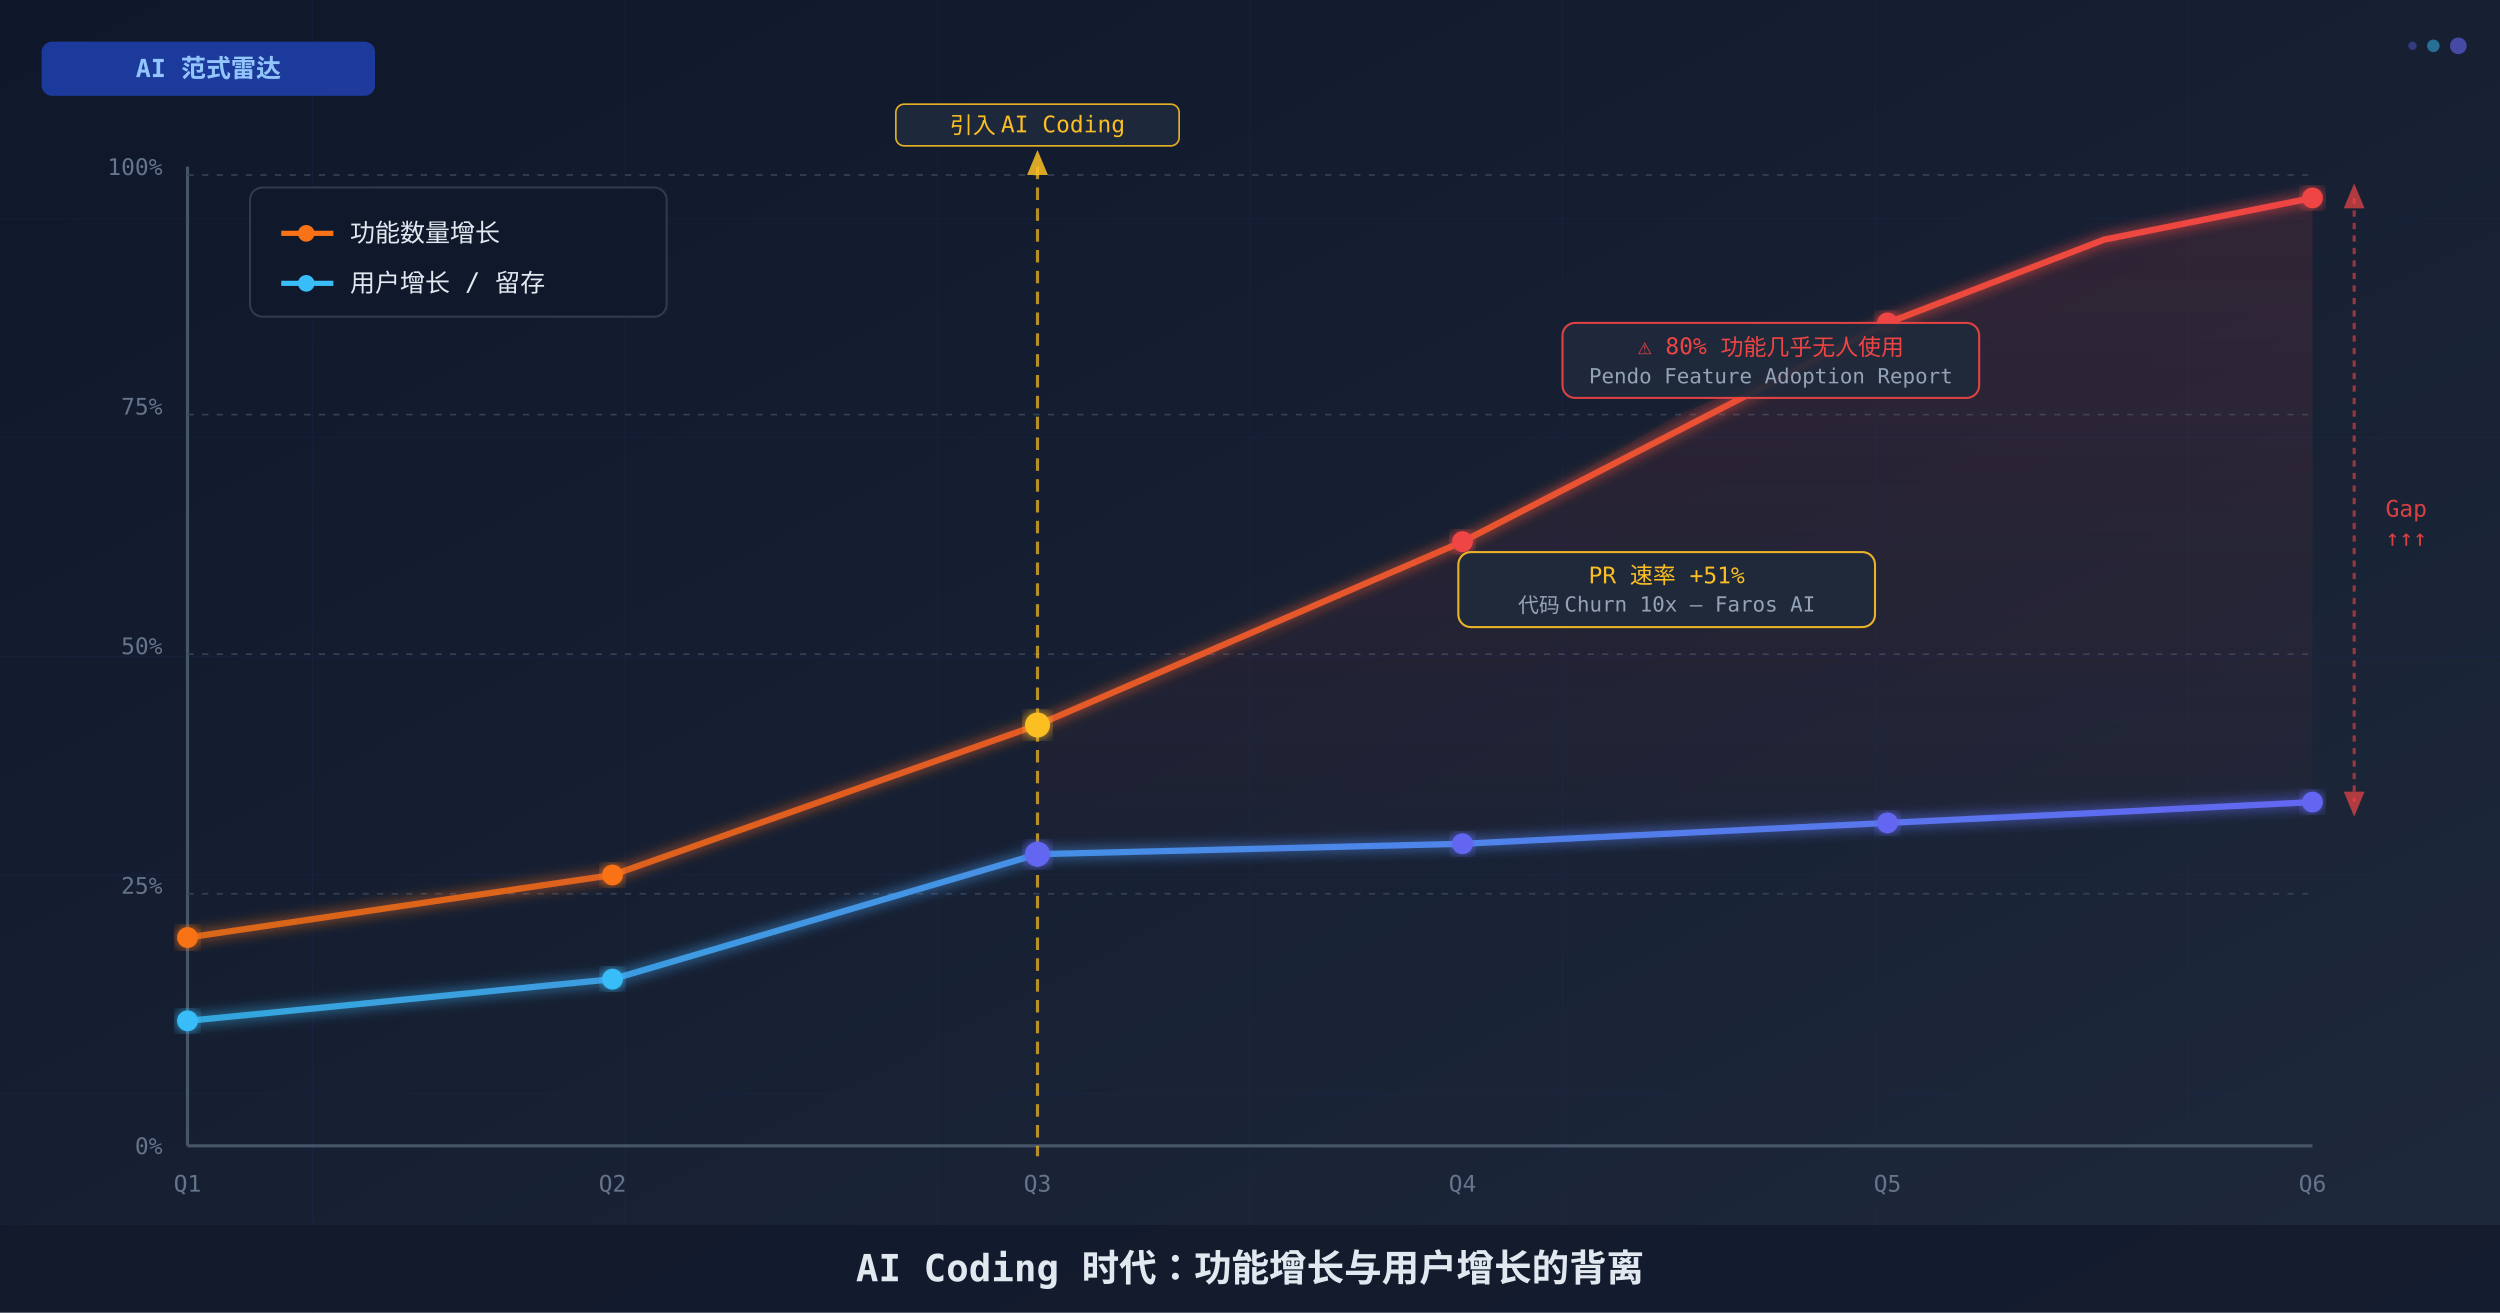
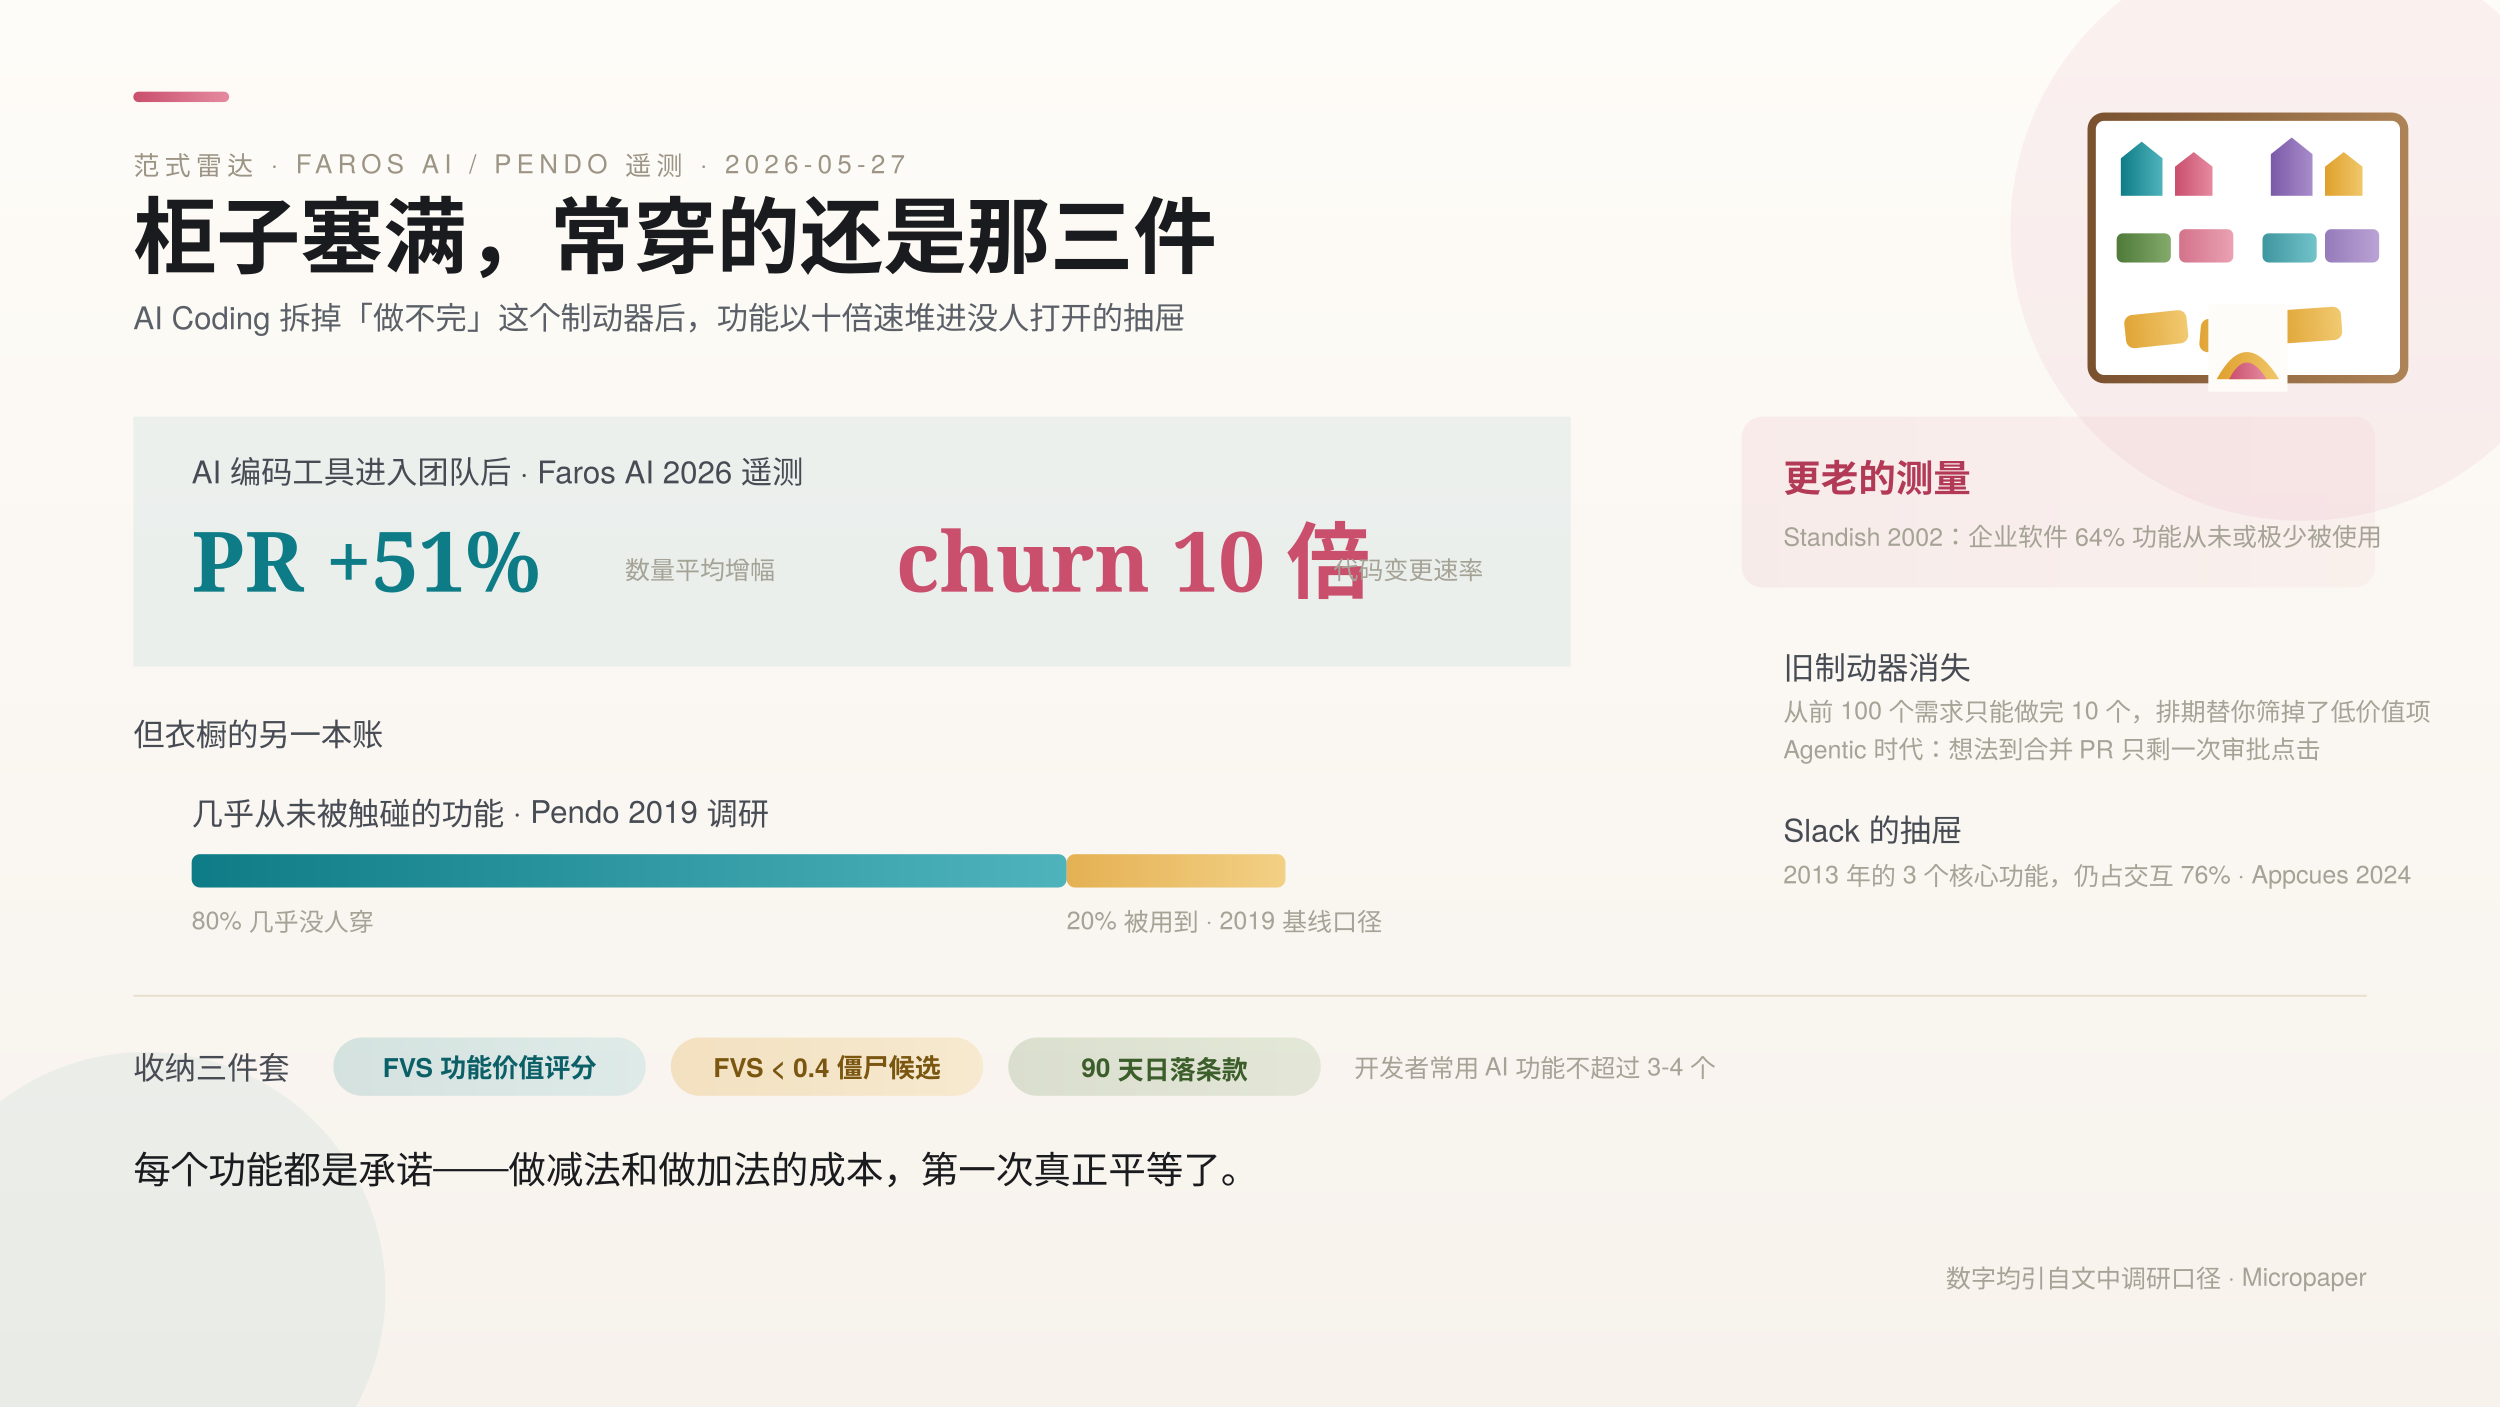
- <svg xmlns="http://www.w3.org/2000/svg" viewBox="0 0 1200 630" width="1200" height="630">
+ <svg xmlns="http://www.w3.org/2000/svg" width="1200" height="675" viewBox="0 0 1200 675" font-family="'Noto Serif SC','Songti SC',serif">
  <defs>
-     <linearGradient id="bgGrad" x1="0%" y1="0%" x2="100%" y2="100%">
-       <stop offset="0%" style="stop-color:#0f172a;stop-opacity:1" />
-       <stop offset="100%" style="stop-color:#1e293b;stop-opacity:1" />
+     <style>
+       .k { font-size: 12.5px; letter-spacing: 2.5px; fill: #9C9484; font-family: 'PingFang SC','Helvetica Neue',sans-serif; }
+       .rl { font-size: 15px; fill: #474C54; font-family: 'PingFang SC','Helvetica Neue',sans-serif; }
+       .b { font-size: 12px; fill: #A5A296; font-family: 'PingFang SC','Helvetica Neue',sans-serif; }
+       .chip { font-size: 12.5px; font-weight: 600; font-family: 'PingFang SC','Helvetica Neue',sans-serif; }
+     </style>
+     <linearGradient id="bg" x1="0" y1="0" x2="0" y2="1">
+       <stop offset="0" stop-color="#FEFCF8" />
+       <stop offset="1" stop-color="#F7F2EC" />
    </linearGradient>
-     <linearGradient id="featureGrad" x1="0%" y1="0%" x2="100%" y2="0%">
-       <stop offset="0%" style="stop-color:#f97316;stop-opacity:0.8" />
-       <stop offset="100%" style="stop-color:#ef4444;stop-opacity:1" />
+     <linearGradient id="gWood" x1="0" y1="0" x2="1" y2="0">
+       <stop offset="0" stop-color="#7A5230" />
+       <stop offset="1" stop-color="#AD8256" />
    </linearGradient>
-     <linearGradient id="userGrad" x1="0%" y1="0%" x2="100%" y2="0%">
-       <stop offset="0%" style="stop-color:#38bdf8;stop-opacity:0.8" />
-       <stop offset="100%" style="stop-color:#6366f1;stop-opacity:1" />
+     <linearGradient id="gTeal" x1="0" y1="0" x2="1" y2="0">
+       <stop offset="0" stop-color="#0E7C86" />
+       <stop offset="1" stop-color="#4FB3BC" />
    </linearGradient>
-     <linearGradient id="gapFill" x1="0%" y1="0%" x2="0%" y2="100%">
-       <stop offset="0%" style="stop-color:#ef4444;stop-opacity:0.12" />
-       <stop offset="100%" style="stop-color:#ef4444;stop-opacity:0.02" />
+     <linearGradient id="gRose" x1="0" y1="0" x2="1" y2="0">
+       <stop offset="0" stop-color="#C94F6D" />
+       <stop offset="1" stop-color="#E58AA0" />
    </linearGradient>
-     <filter id="glow">
-       <feGaussianBlur stdDeviation="3" result="blur" />
-       <feMerge>
-         <feMergeNode in="blur" />
-         <feMergeNode in="SourceGraphic" />
-       </feMerge>
-     </filter>
-     <filter id="softGlow">
-       <feGaussianBlur stdDeviation="6" result="blur" />
-       <feMerge>
-         <feMergeNode in="blur" />
-         <feMergeNode in="SourceGraphic" />
-       </feMerge>
-     </filter>
+     <linearGradient id="gLavi" x1="0" y1="0" x2="1" y2="0">
+       <stop offset="0" stop-color="#7A5AA8" />
+       <stop offset="1" stop-color="#A98CCB" />
+     </linearGradient>
+     <linearGradient id="gSun" x1="0" y1="0" x2="1" y2="0">
+       <stop offset="0" stop-color="#DFA02C" />
+       <stop offset="1" stop-color="#F0C76A" />
+     </linearGradient>
+     <linearGradient id="gMoss" x1="0" y1="0" x2="1" y2="0">
+       <stop offset="0" stop-color="#4F7A3A" />
+       <stop offset="1" stop-color="#83AA6A" />
+     </linearGradient>
  </defs>
-   <rect width="1200" height="630" fill="url(#bgGrad)" />
-   <g stroke="#1e40af" stroke-width="0.4" opacity="0.12">
-     <line x1="0" y1="105" x2="1200" y2="105" />
-     <line x1="0" y1="210" x2="1200" y2="210" />
-     <line x1="0" y1="315" x2="1200" y2="315" />
-     <line x1="0" y1="420" x2="1200" y2="420" />
-     <line x1="0" y1="525" x2="1200" y2="525" />
-     <line x1="150" y1="0" x2="150" y2="630" />
-     <line x1="300" y1="0" x2="300" y2="630" />
-     <line x1="450" y1="0" x2="450" y2="630" />
-     <line x1="600" y1="0" x2="600" y2="630" />
-     <line x1="750" y1="0" x2="750" y2="630" />
-     <line x1="900" y1="0" x2="900" y2="630" />
-     <line x1="1050" y1="0" x2="1050" y2="630" />
+   <rect width="1200" height="675" fill="url(#bg)" />
+   <circle cx="1105" cy="110" r="140" fill="#C94F6D" opacity="0.07" />
+   <circle cx="70" cy="620" r="115" fill="#0E7C86" opacity="0.06" />
+   <rect x="64" y="44" width="46" height="5" rx="2.5" fill="url(#gRose)" />
+   <text class="k" x="64" y="84">范式雷达 · FAROS AI / PENDO 遥测 · 2026-05-27</text>
+   <text x="64" y="128" font-size="40" font-weight="700" fill="#1A1B1E">柜子塞满，常穿的还是那三件</text>
+   <text x="64" y="158" font-size="15" fill="#5B6068" font-family="'PingFang SC','Helvetica Neue',sans-serif">AI Coding 拆掉「做不完」这个制动器后，功能以十倍速堆进没人打开的抽屉</text>
+   <g transform="translate(1004,56)">
+     <rect x="0" y="0" width="150" height="126" rx="6" fill="#FFFFFF" stroke="url(#gWood)" stroke-width="4" />
+     <line x1="0" y1="46" x2="150" y2="46" stroke="url(#gWood)" stroke-width="3" />
+     <line x1="75" y1="0" x2="75" y2="46" stroke="url(#gWood)" stroke-width="2" opacity="0.6" />
+     <g>
+       <path d="M 14 20 l 10 -8 l 10 8 v 18 h -20 Z" fill="url(#gTeal)" />
+       <path d="M 40 24 l 9 -7 l 9 7 v 14 h -18 Z" fill="url(#gRose)" />
+       <path d="M 86 18 l 10 -8 l 10 8 v 20 h -20 Z" fill="url(#gLavi)" />
+       <path d="M 112 24 l 9 -7 l 9 7 v 14 h -18 Z" fill="url(#gSun)" />
+     </g>
+     <g>
+       <rect x="12" y="56" width="26" height="14" rx="3" fill="url(#gMoss)" />
+       <rect x="42" y="54" width="26" height="16" rx="3" fill="url(#gRose)" opacity="0.8" />
+       <rect x="82" y="56" width="26" height="14" rx="3" fill="url(#gTeal)" opacity="0.8" />
+       <rect x="112" y="54" width="26" height="16" rx="3" fill="url(#gLavi)" opacity="0.8" />
+     </g>
+     <g fill="url(#gSun)" opacity="0.95">
+       <rect x="16" y="94" width="30" height="16" rx="4" transform="rotate(-6 31 102)" />
+       <rect x="52" y="98" width="30" height="16" rx="4" transform="rotate(5 67 106)" />
+       <rect x="90" y="92" width="30" height="16" rx="4" transform="rotate(-4 105 100)" />
+     </g>
+     <rect x="56" y="90" width="38" height="42" fill="#FEFCF8" />
+     <path d="M 60 126 q 14 -26 30 0" fill="url(#gSun)" />
+     <path d="M 66 126 q 8 -16 18 0" fill="url(#gRose)" />
  </g>
-   <line x1="90" y1="80" x2="90" y2="550" stroke="#475569" stroke-width="1.5" />
-   <line x1="90" y1="550" x2="1110" y2="550" stroke="#475569" stroke-width="1.5" />
-   <text x="78" y="84" font-family="monospace" font-size="11" fill="#64748b" text-anchor="end">100%</text>
-   <text x="78" y="199" font-family="monospace" font-size="11" fill="#64748b" text-anchor="end">75%</text>
-   <text x="78" y="314" font-family="monospace" font-size="11" fill="#64748b" text-anchor="end">50%</text>
-   <text x="78" y="429" font-family="monospace" font-size="11" fill="#64748b" text-anchor="end">25%</text>
-   <text x="78" y="554" font-family="monospace" font-size="11" fill="#64748b" text-anchor="end">0%</text>
-   <g stroke="#334155" stroke-width="0.8" stroke-dasharray="3,4">
-     <line x1="90" y1="84" x2="1110" y2="84" />
-     <line x1="90" y1="199" x2="1110" y2="199" />
-     <line x1="90" y1="314" x2="1110" y2="314" />
-     <line x1="90" y1="429" x2="1110" y2="429" />
+   <g>
+     <rect x="64" y="200" width="690" height="120" fill="#0E7C86" opacity="0.07" />
+     <text class="rl" x="92" y="232">AI 编码工具进入团队后 · Faros AI 2026 遥测</text>
+     <text x="92" y="284" font-size="40" font-weight="700" fill="#0E7C86">PR +51%</text>
+     <text x="300" y="278" class="b">数量平均增幅</text>
+     <text x="430" y="284" font-size="40" font-weight="700" fill="#C94F6D">churn 10 倍</text>
+     <text x="640" y="278" class="b">代码变更速率</text>
+     <text class="rl" x="64" y="358">但衣橱的另一本账</text>
+     <g>
+       <text class="rl" x="92" y="396">几乎从未被触碰的功能 · Pendo 2019 调研</text>
+       <rect x="92" y="410" width="420" height="16" rx="4" fill="url(#gTeal)" />
+       <rect x="512" y="410" width="105" height="16" rx="4" fill="url(#gSun)" opacity="0.8" />
+       <text x="92" y="446" class="b">80% 几乎没人穿</text>
+       <text x="512" y="446" class="b">20% 被用到 · 2019 基线口径</text>
+     </g>
  </g>
-   <text x="90" y="572" font-family="monospace" font-size="11" fill="#64748b" text-anchor="middle">Q1</text>
-   <text x="294" y="572" font-family="monospace" font-size="11" fill="#64748b" text-anchor="middle">Q2</text>
-   <text x="498" y="572" font-family="monospace" font-size="11" fill="#64748b" text-anchor="middle">Q3</text>
-   <text x="702" y="572" font-family="monospace" font-size="11" fill="#64748b" text-anchor="middle">Q4</text>
-   <text x="906" y="572" font-family="monospace" font-size="11" fill="#64748b" text-anchor="middle">Q5</text>
-   <text x="1110" y="572" font-family="monospace" font-size="11" fill="#64748b" text-anchor="middle">Q6</text>
-   <line x1="498" y1="80" x2="498" y2="555" stroke="#fbbf24" stroke-width="1.5" stroke-dasharray="6,4" opacity="0.7" />
-   <polygon points="498,72 493,84 503,84" fill="#fbbf24" opacity="0.85" />
-   <rect x="430" y="50" width="136" height="20" rx="4" fill="#1e293b" stroke="#fbbf24" stroke-width="0.8" opacity="0.9" />
-   <text x="498" y="64" font-family="monospace" font-size="11" fill="#fbbf24" text-anchor="middle">引入 AI Coding</text>
-   <polygon points="498,348  600,310  702,260  804,200  906,155  1010,115  1110,95             1110,380  1010,390  906,395  804,400  702,405  600,408  498,410" fill="url(#gapFill)" />
-   <polyline points="90,450 294,420 498,348 702,260 906,155 1010,115 1110,95" fill="none" stroke="url(#featureGrad)" stroke-width="3" filter="url(#glow)" stroke-linejoin="round" />
-   <circle cx="90" cy="450" r="5" fill="#f97316" filter="url(#glow)" />
-   <circle cx="294" cy="420" r="5" fill="#f97316" filter="url(#glow)" />
-   <circle cx="498" cy="348" r="6" fill="#fbbf24" filter="url(#glow)" />
-   <circle cx="702" cy="260" r="5" fill="#ef4444" filter="url(#glow)" />
-   <circle cx="906" cy="155" r="5" fill="#ef4444" filter="url(#glow)" />
-   <circle cx="1110" cy="95" r="5" fill="#ef4444" filter="url(#glow)" />
-   <polyline points="90,490 294,470 498,410 702,405 906,395 1010,390 1110,385" fill="none" stroke="url(#userGrad)" stroke-width="3" filter="url(#glow)" stroke-linejoin="round" />
-   <circle cx="90" cy="490" r="5" fill="#38bdf8" filter="url(#glow)" />
-   <circle cx="294" cy="470" r="5" fill="#38bdf8" filter="url(#glow)" />
-   <circle cx="498" cy="410" r="6" fill="#6366f1" filter="url(#glow)" />
-   <circle cx="702" cy="405" r="5" fill="#6366f1" filter="url(#glow)" />
-   <circle cx="906" cy="395" r="5" fill="#6366f1" filter="url(#glow)" />
-   <circle cx="1110" cy="385" r="5" fill="#6366f1" filter="url(#glow)" />
-   <line x1="1130" y1="95" x2="1130" y2="385" stroke="#ef4444" stroke-width="1.5" stroke-dasharray="3,3" opacity="0.6" />
-   <polygon points="1130,88 1125,100 1135,100" fill="#ef4444" opacity="0.7" />
-   <polygon points="1130,392 1125,380 1135,380" fill="#ef4444" opacity="0.7" />
-   <text x="1155" y="248" font-family="monospace" font-size="11" fill="#ef4444" text-anchor="middle" opacity="0.9">Gap</text>
-   <text x="1155" y="262" font-family="monospace" font-size="11" fill="#ef4444" text-anchor="middle" opacity="0.9">↑↑↑</text>
-   <rect x="120" y="90" width="200" height="62" rx="6" fill="#0f172a" stroke="#334155" stroke-width="1" opacity="0.85" />
-   <line x1="135" y1="112" x2="160" y2="112" stroke="#f97316" stroke-width="2.5" />
-   <circle cx="147" cy="112" r="4" fill="#f97316" />
-   <text x="168" y="116" font-family="monospace" font-size="12" fill="#e2e8f0">功能数量增长</text>
-   <line x1="135" y1="136" x2="160" y2="136" stroke="#38bdf8" stroke-width="2.5" />
-   <circle cx="147" cy="136" r="4" fill="#38bdf8" />
-   <text x="168" y="140" font-family="monospace" font-size="12" fill="#e2e8f0">用户增长 / 留存</text>
-   <rect x="750" y="155" width="200" height="36" rx="6" fill="#1e293b" stroke="#ef4444" stroke-width="1" opacity="0.92" />
-   <text x="850" y="170" font-family="monospace" font-size="11" fill="#ef4444" text-anchor="middle">⚠  80% 功能几乎无人使用</text>
-   <text x="850" y="184" font-family="monospace" font-size="10" fill="#94a3b8" text-anchor="middle">Pendo Feature Adoption Report</text>
-   <rect x="700" y="265" width="200" height="36" rx="6" fill="#1e293b" stroke="#fbbf24" stroke-width="1" opacity="0.92" />
-   <text x="800" y="280" font-family="monospace" font-size="11" fill="#fbbf24" text-anchor="middle">PR 速率 +51%</text>
-   <text x="800" y="294" font-family="monospace" font-size="10" fill="#94a3b8" text-anchor="middle">代码 Churn 10x  — Faros AI</text>
-   <rect x="0" y="588" width="1200" height="42" fill="#0f172a" opacity="0.7" />
-   <text x="600" y="615" font-family="monospace" font-size="18" fill="#e2e8f0" text-anchor="middle" font-weight="bold">
-     AI Coding 时代：功能增长与用户增长的背离
-   </text>
-   <rect x="20" y="20" width="160" height="26" rx="5" fill="#1e40af" opacity="0.85" />
-   <text x="100" y="37" font-family="monospace" font-size="12" fill="#93c5fd" text-anchor="middle" font-weight="bold">AI 范式雷达</text>
-   <circle cx="1180" cy="22" r="4" fill="#6366f1" opacity="0.6" />
-   <circle cx="1168" cy="22" r="3" fill="#38bdf8" opacity="0.5" />
-   <circle cx="1158" cy="22" r="2" fill="#6366f1" opacity="0.4" />
+   <g>
+     <rect x="836" y="200" width="304" height="82" rx="10" fill="url(#gRose)" opacity="0.08" />
+     <text x="856" y="236" font-size="18" font-weight="700" fill="#B23A57">更老的测量</text>
+     <text x="856" y="262" class="b">Standish 2002：企业软件 64% 功能从未或极少被使用</text>
+     <text class="rl" x="856" y="326">旧制动器消失</text>
+     <text class="b" x="856" y="346">从前 100 个需求只能做完 10 个，排期替你筛掉了低价值项</text>
+     <text class="b" x="856" y="364">Agentic 时代：想法到合并 PR 只剩一次审批点击</text>
+     <text class="rl" x="856" y="404">Slack 的抽屉</text>
+     <text class="b" x="856" y="424">2013 年的 3 个核心功能，仍占交互 76% · Appcues 2024</text>
+   </g>
+   <line x1="64" y1="478" x2="1136" y2="478" stroke="#E8E1D2" />
+   <g>
+     <text class="rl" x="64" y="518">收纳三件套</text>
+     <rect x="160" y="498" width="150" height="28" rx="14" fill="url(#gTeal)" opacity="0.16" />
+     <text x="235" y="517" text-anchor="middle" class="chip" fill="#0B5F67">FVS 功能价值评分</text>
+     <rect x="322" y="498" width="150" height="28" rx="14" fill="url(#gSun)" opacity="0.24" />
+     <text x="397" y="517" text-anchor="middle" class="chip" fill="#7A5610">FVS &lt; 0.4 僵尸候选</text>
+     <rect x="484" y="498" width="150" height="28" rx="14" fill="url(#gMoss)" opacity="0.18" />
+     <text x="559" y="517" text-anchor="middle" class="chip" fill="#3C5E2B">90 天日落条款</text>
+     <text class="b" x="650" y="517">开发者常用 AI 功能不超过 3-4 个</text>
+   </g>
+   <text x="64" y="568" font-size="18" fill="#1A1B1E">每个功能都是承诺——做减法和做加法的成本，第一次真正平等了。</text>
+   <text class="b" x="1136" y="618" text-anchor="end" font-family="'PingFang SC','Helvetica Neue',sans-serif">数字均引自文中调研口径 · Micropaper</text>
</svg>
